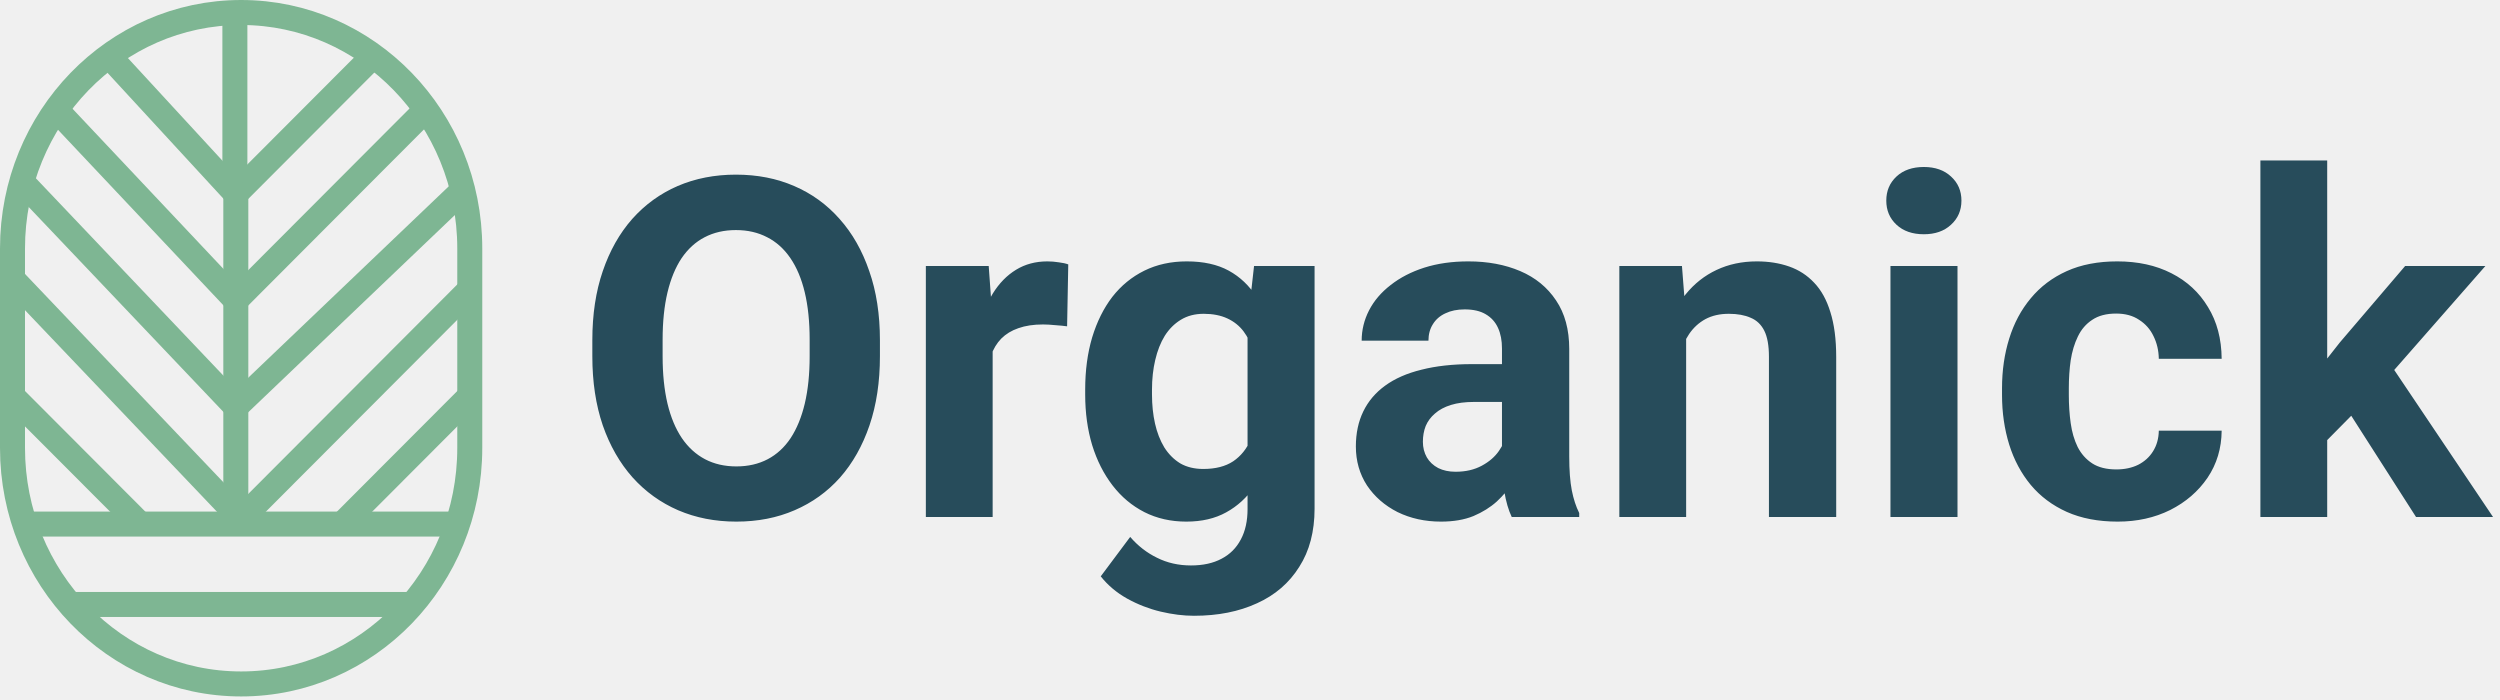
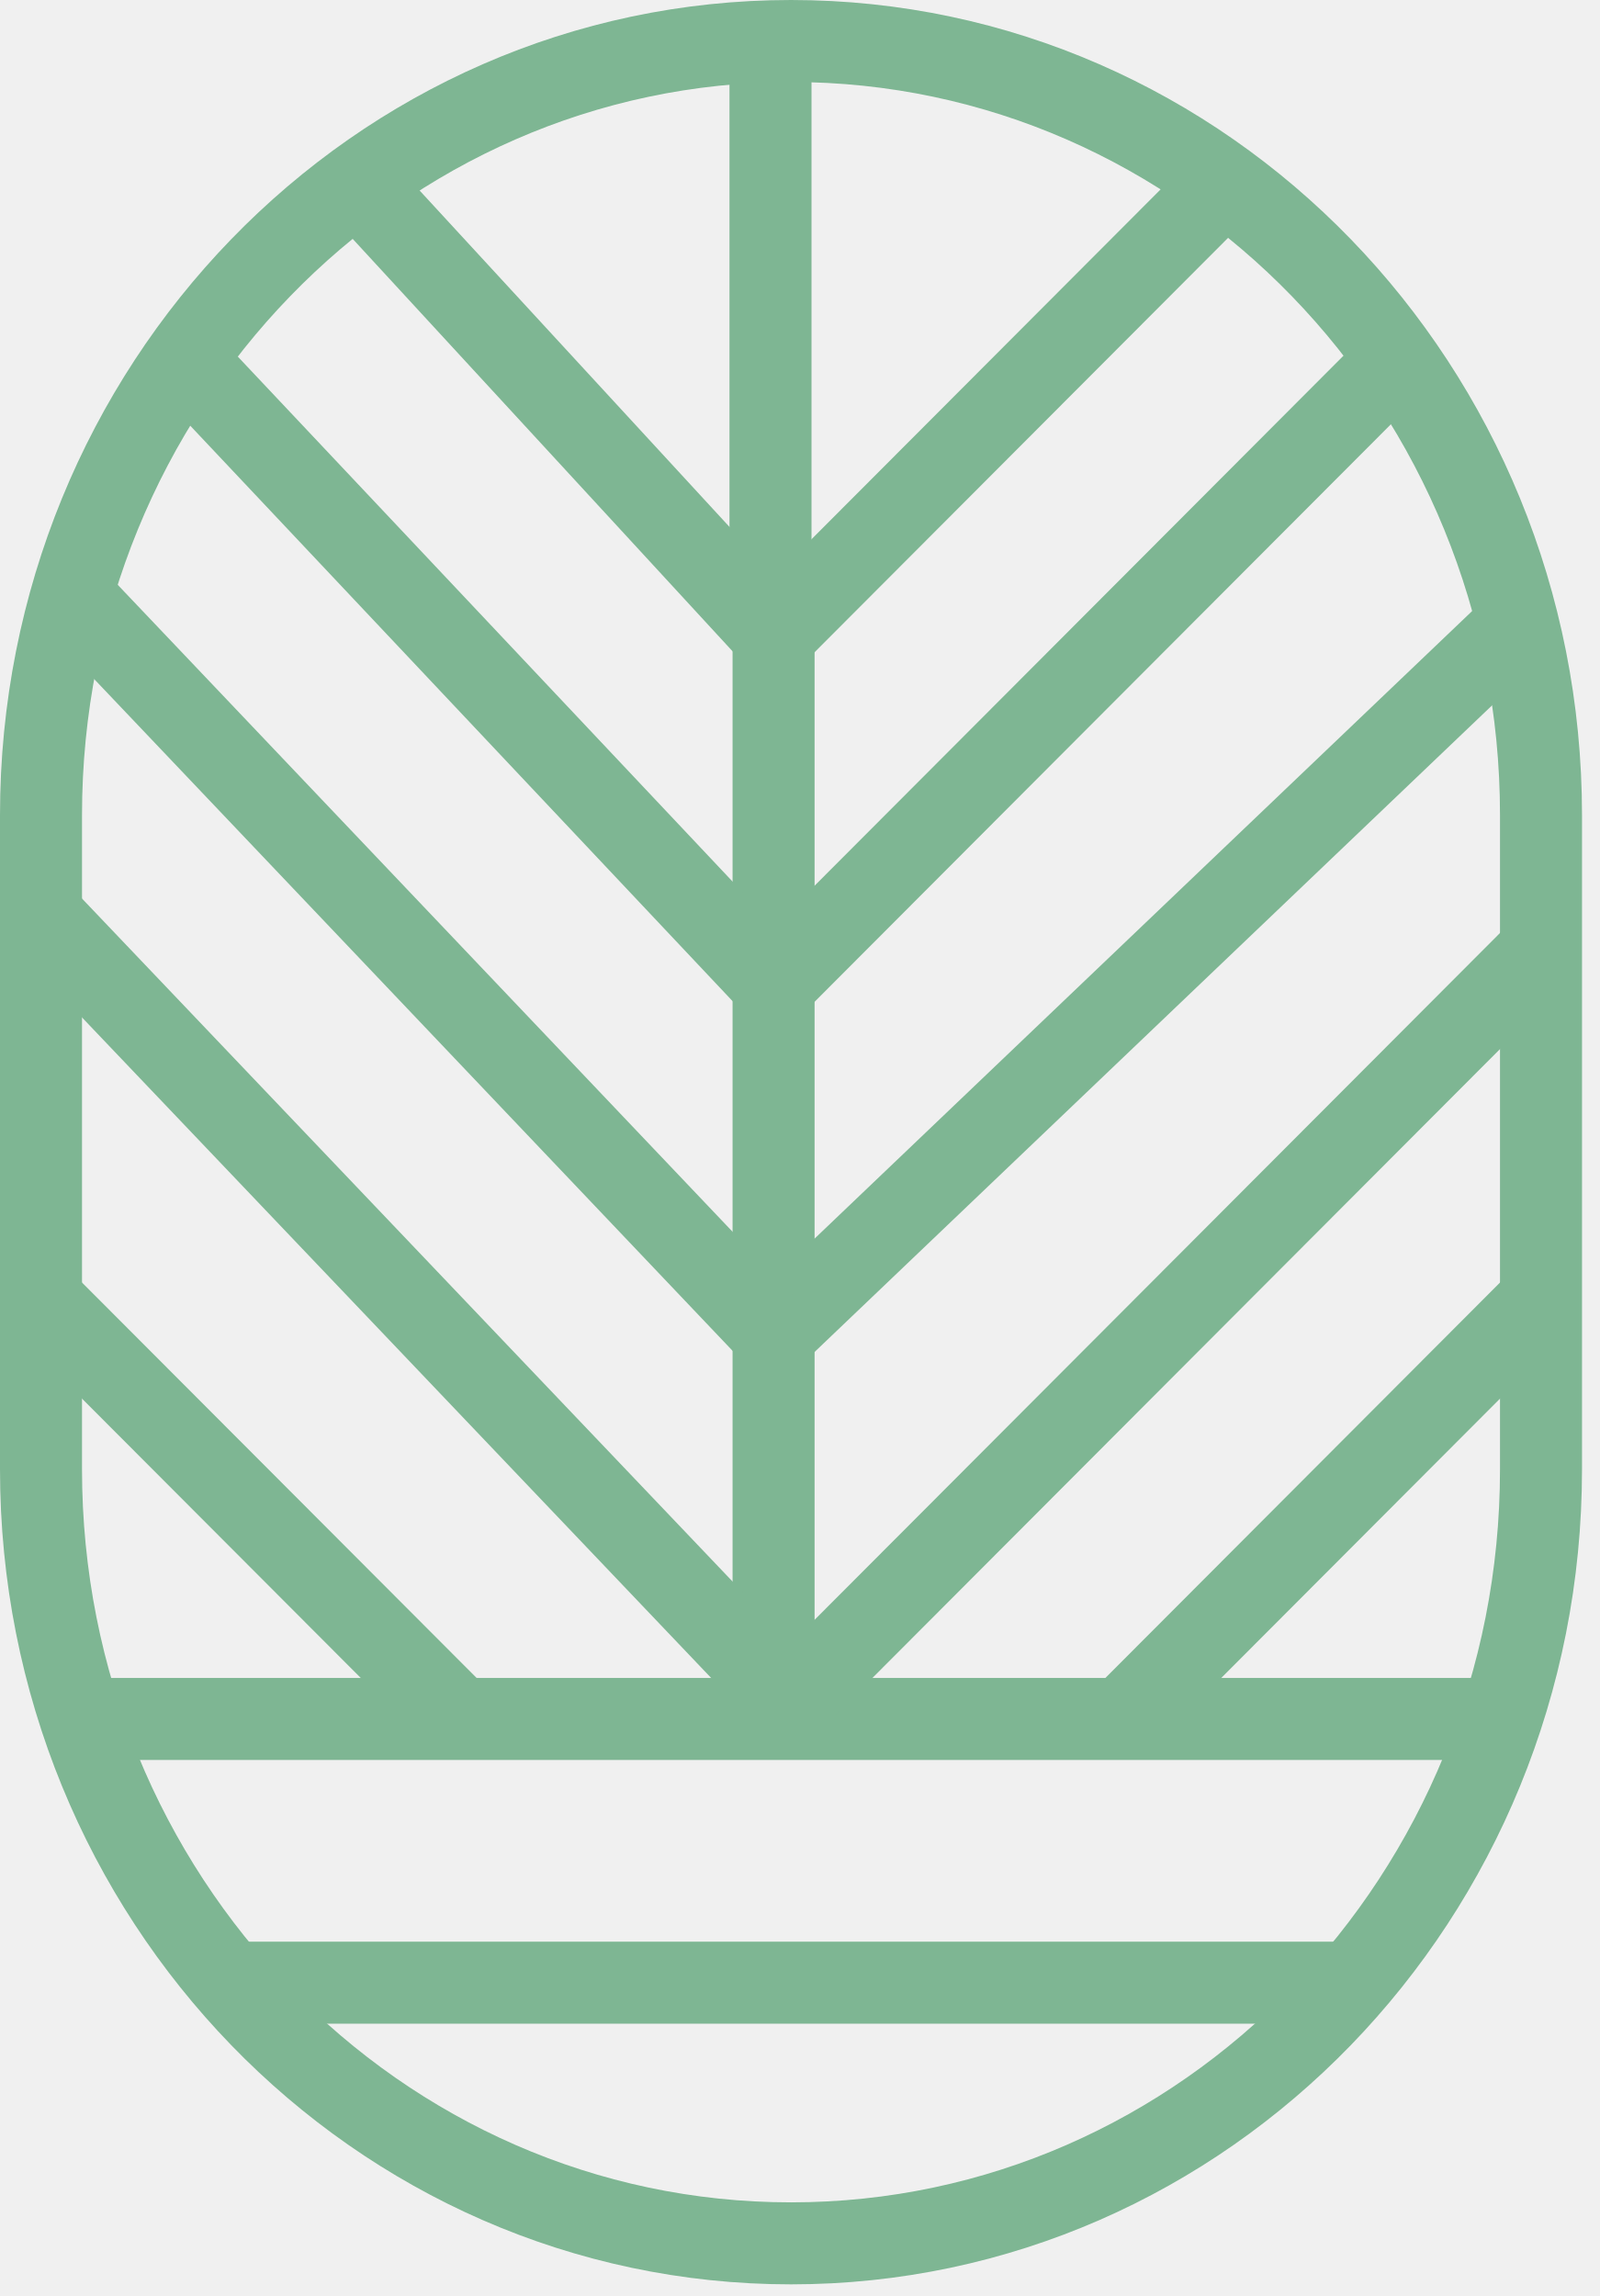
- <svg xmlns="http://www.w3.org/2000/svg" width="200" height="56" viewBox="0 0 200 56" fill="none">
+ <svg xmlns="http://www.w3.org/2000/svg" width="39" height="56" viewBox="0 0 39 56" fill="none">
  <g clip-path="url(#clip0_1_7)">
-     <path d="M70.394 27.219V28.5C70.394 30.553 70.116 32.396 69.56 34.029C69.003 35.662 68.217 37.053 67.203 38.204C66.189 39.342 64.977 40.214 63.566 40.82C62.169 41.426 60.616 41.729 58.909 41.729C57.215 41.729 55.662 41.426 54.252 40.82C52.854 40.214 51.642 39.342 50.615 38.204C49.589 37.053 48.791 35.662 48.222 34.029C47.665 32.396 47.387 30.553 47.387 28.5V27.219C47.387 25.154 47.665 23.31 48.222 21.69C48.778 20.057 49.564 18.666 50.578 17.515C51.605 16.365 52.817 15.486 54.215 14.88C55.625 14.274 57.177 13.971 58.872 13.971C60.579 13.971 62.132 14.274 63.529 14.88C64.939 15.486 66.152 16.365 67.166 17.515C68.193 18.666 68.984 20.057 69.541 21.69C70.11 23.31 70.394 25.154 70.394 27.219ZM64.772 28.5V27.182C64.772 25.747 64.643 24.485 64.383 23.397C64.123 22.308 63.74 21.393 63.232 20.651C62.725 19.909 62.107 19.352 61.377 18.981C60.647 18.598 59.812 18.406 58.872 18.406C57.932 18.406 57.097 18.598 56.367 18.981C55.65 19.352 55.037 19.909 54.53 20.651C54.035 21.393 53.658 22.308 53.398 23.397C53.139 24.485 53.009 25.747 53.009 27.182V28.5C53.009 29.922 53.139 31.184 53.398 32.285C53.658 33.373 54.042 34.295 54.549 35.049C55.056 35.791 55.675 36.354 56.404 36.738C57.134 37.121 57.969 37.313 58.909 37.313C59.849 37.313 60.684 37.121 61.414 36.738C62.144 36.354 62.756 35.791 63.251 35.049C63.746 34.295 64.123 33.373 64.383 32.285C64.643 31.184 64.772 29.922 64.772 28.5ZM79.412 25.661V41.358H74.068V21.282H79.097L79.412 25.661ZM85.461 21.152L85.368 26.106C85.108 26.069 84.793 26.038 84.422 26.013C84.063 25.976 83.735 25.957 83.439 25.957C82.684 25.957 82.028 26.056 81.472 26.254C80.927 26.44 80.47 26.718 80.099 27.089C79.74 27.46 79.468 27.912 79.282 28.444C79.109 28.976 79.01 29.582 78.985 30.262L77.909 29.928C77.909 28.629 78.039 27.436 78.299 26.347C78.559 25.246 78.936 24.288 79.431 23.471C79.938 22.655 80.556 22.024 81.286 21.579C82.016 21.133 82.851 20.911 83.791 20.911C84.088 20.911 84.391 20.935 84.7 20.985C85.009 21.022 85.263 21.078 85.461 21.152ZM100.323 21.282H105.166V40.69C105.166 42.521 104.758 44.073 103.941 45.347C103.137 46.634 102.012 47.605 100.564 48.26C99.117 48.928 97.435 49.262 95.518 49.262C94.676 49.262 93.786 49.151 92.846 48.928C91.918 48.706 91.027 48.359 90.174 47.889C89.333 47.419 88.628 46.825 88.059 46.108L90.415 42.954C91.034 43.671 91.751 44.228 92.567 44.623C93.384 45.032 94.287 45.236 95.276 45.236C96.241 45.236 97.058 45.056 97.726 44.698C98.394 44.351 98.907 43.838 99.266 43.158C99.624 42.49 99.804 41.679 99.804 40.727V25.92L100.323 21.282ZM86.815 31.561V31.171C86.815 29.637 87.001 28.246 87.372 26.997C87.755 25.735 88.294 24.652 88.986 23.75C89.691 22.846 90.545 22.148 91.547 21.653C92.549 21.158 93.681 20.911 94.942 20.911C96.278 20.911 97.398 21.158 98.301 21.653C99.204 22.148 99.946 22.853 100.527 23.768C101.109 24.671 101.56 25.741 101.882 26.978C102.216 28.203 102.476 29.545 102.661 31.004V31.858C102.476 33.256 102.197 34.554 101.826 35.754C101.455 36.954 100.966 38.006 100.36 38.909C99.754 39.799 99 40.492 98.097 40.987C97.206 41.482 96.142 41.729 94.905 41.729C93.668 41.729 92.549 41.475 91.547 40.968C90.557 40.461 89.71 39.75 89.005 38.834C88.3 37.919 87.755 36.843 87.372 35.606C87.001 34.369 86.815 33.021 86.815 31.561ZM92.159 31.171V31.561C92.159 32.39 92.24 33.163 92.4 33.88C92.561 34.598 92.809 35.235 93.143 35.791C93.489 36.336 93.916 36.763 94.423 37.072C94.942 37.369 95.555 37.517 96.26 37.517C97.237 37.517 98.035 37.313 98.653 36.905C99.272 36.484 99.736 35.909 100.045 35.179C100.354 34.449 100.534 33.608 100.583 32.656V30.225C100.558 29.446 100.453 28.747 100.268 28.128C100.082 27.498 99.822 26.959 99.488 26.514C99.154 26.069 98.721 25.723 98.189 25.475C97.658 25.228 97.027 25.104 96.297 25.104C95.592 25.104 94.98 25.265 94.46 25.586C93.953 25.896 93.526 26.322 93.18 26.867C92.846 27.411 92.592 28.054 92.419 28.796C92.246 29.526 92.159 30.318 92.159 31.171ZM120.158 36.831V27.887C120.158 27.244 120.053 26.694 119.843 26.236C119.632 25.766 119.305 25.401 118.859 25.141C118.426 24.881 117.864 24.752 117.171 24.752C116.577 24.752 116.064 24.857 115.631 25.067C115.198 25.265 114.864 25.555 114.629 25.939C114.394 26.31 114.276 26.749 114.276 27.256H108.933C108.933 26.403 109.131 25.593 109.526 24.826C109.922 24.059 110.497 23.385 111.252 22.803C112.007 22.209 112.903 21.746 113.942 21.412C114.994 21.078 116.169 20.911 117.468 20.911C119.026 20.911 120.412 21.17 121.624 21.69C122.836 22.209 123.789 22.989 124.481 24.028C125.187 25.067 125.539 26.366 125.539 27.924V36.515C125.539 37.616 125.607 38.519 125.743 39.224C125.879 39.917 126.077 40.523 126.337 41.042V41.358H120.938C120.678 40.814 120.48 40.133 120.344 39.317C120.22 38.488 120.158 37.659 120.158 36.831ZM120.863 29.13L120.9 32.155H117.913C117.208 32.155 116.596 32.235 116.076 32.396C115.557 32.557 115.13 32.786 114.796 33.083C114.462 33.367 114.215 33.701 114.054 34.084C113.905 34.468 113.831 34.889 113.831 35.346C113.831 35.804 113.936 36.218 114.146 36.589C114.357 36.948 114.66 37.233 115.056 37.443C115.451 37.641 115.915 37.74 116.447 37.74C117.251 37.74 117.95 37.579 118.544 37.257C119.138 36.936 119.595 36.54 119.917 36.07C120.251 35.6 120.424 35.154 120.437 34.734L121.847 36.998C121.649 37.505 121.377 38.03 121.03 38.575C120.696 39.119 120.27 39.632 119.75 40.115C119.23 40.585 118.606 40.974 117.876 41.284C117.146 41.581 116.28 41.729 115.278 41.729C114.004 41.729 112.848 41.475 111.809 40.968C110.782 40.449 109.965 39.737 109.359 38.834C108.766 37.919 108.469 36.88 108.469 35.717C108.469 34.666 108.667 33.732 109.062 32.916C109.458 32.099 110.04 31.413 110.807 30.856C111.586 30.287 112.557 29.86 113.72 29.576C114.882 29.279 116.231 29.13 117.765 29.13H120.863ZM134.891 25.568V41.358H129.547V21.282H134.557L134.891 25.568ZM134.111 30.615H132.664C132.664 29.13 132.856 27.794 133.239 26.607C133.623 25.407 134.161 24.387 134.854 23.545C135.546 22.692 136.369 22.043 137.321 21.597C138.286 21.14 139.362 20.911 140.55 20.911C141.49 20.911 142.35 21.047 143.129 21.319C143.908 21.591 144.576 22.024 145.133 22.618C145.702 23.211 146.135 23.997 146.432 24.974C146.741 25.951 146.896 27.145 146.896 28.555V41.358H141.515V28.537C141.515 27.646 141.391 26.953 141.144 26.459C140.896 25.964 140.531 25.617 140.049 25.419C139.579 25.209 138.997 25.104 138.305 25.104C137.587 25.104 136.963 25.246 136.431 25.531C135.911 25.815 135.478 26.211 135.132 26.718C134.798 27.213 134.544 27.794 134.371 28.462C134.198 29.13 134.111 29.848 134.111 30.615ZM156.6 21.282V41.358H151.237V21.282H156.6ZM150.903 16.049C150.903 15.27 151.175 14.627 151.72 14.12C152.264 13.613 152.994 13.359 153.909 13.359C154.812 13.359 155.536 13.613 156.08 14.12C156.637 14.627 156.915 15.27 156.915 16.049C156.915 16.829 156.637 17.472 156.08 17.979C155.536 18.486 154.812 18.74 153.909 18.74C152.994 18.74 152.264 18.486 151.72 17.979C151.175 17.472 150.903 16.829 150.903 16.049ZM169.31 37.554C169.965 37.554 170.547 37.431 171.054 37.183C171.561 36.923 171.957 36.565 172.241 36.107C172.538 35.637 172.693 35.086 172.705 34.456H177.733C177.721 35.866 177.344 37.121 176.602 38.222C175.859 39.311 174.864 40.17 173.614 40.801C172.365 41.42 170.967 41.729 169.421 41.729C167.862 41.729 166.502 41.469 165.339 40.95C164.188 40.43 163.23 39.713 162.463 38.797C161.696 37.87 161.121 36.794 160.737 35.569C160.354 34.332 160.162 33.008 160.162 31.598V31.06C160.162 29.637 160.354 28.314 160.737 27.089C161.121 25.852 161.696 24.776 162.463 23.861C163.23 22.933 164.188 22.209 165.339 21.69C166.489 21.17 167.838 20.911 169.384 20.911C171.029 20.911 172.47 21.226 173.707 21.857C174.956 22.488 175.934 23.391 176.639 24.566C177.356 25.729 177.721 27.108 177.733 28.704H172.705C172.693 28.036 172.55 27.43 172.278 26.885C172.019 26.341 171.635 25.908 171.128 25.586C170.633 25.252 170.021 25.085 169.291 25.085C168.512 25.085 167.875 25.252 167.38 25.586C166.885 25.908 166.502 26.353 166.229 26.922C165.957 27.479 165.766 28.116 165.654 28.834C165.555 29.539 165.506 30.281 165.506 31.06V31.598C165.506 32.377 165.555 33.126 165.654 33.843C165.753 34.561 165.939 35.198 166.211 35.754C166.495 36.311 166.885 36.75 167.38 37.072C167.875 37.393 168.518 37.554 169.31 37.554ZM186.176 12.839V41.358H180.832V12.839H186.176ZM198.83 21.282L190.109 31.227L185.434 35.959L183.485 32.099L187.196 27.386L192.41 21.282H198.83ZM193.282 41.358L187.345 32.081L191.037 28.852L199.442 41.358H193.282Z" fill="#274C5B" />
    <path d="M1.851 41.926H19.291H36.731" stroke="#7EB693" stroke-width="2" stroke-miterlimit="10" />
    <path d="M5.791 48.358H19.291H32.791" stroke="#7EB693" stroke-width="2" stroke-miterlimit="10" />
    <path d="M18.791 1.358V8.358V15.358" stroke="#7EB693" stroke-width="2" stroke-miterlimit="10" />
    <path d="M18.866 14.642V41.074" stroke="#7EB693" stroke-width="2" stroke-miterlimit="10" />
    <path d="M29.925 4.411L18.866 15.495" stroke="#7EB693" stroke-width="2" stroke-miterlimit="10" />
    <path d="M34.179 8.674L18.866 24.021" stroke="#7EB693" stroke-width="2" stroke-miterlimit="10" />
    <path d="M36.731 15.495L18.866 32.547" stroke="#7EB693" stroke-width="2" stroke-miterlimit="10" />
    <path d="M37.582 23.169L18.866 41.926" stroke="#7EB693" stroke-width="2" stroke-miterlimit="10" />
    <path d="M37.582 31.695L27.373 41.926" stroke="#7EB693" stroke-width="2" stroke-miterlimit="10" />
    <path d="M1 31.695L11.209 41.926" stroke="#7EB693" stroke-width="2" stroke-miterlimit="10" />
    <path d="M8.657 4.411L18.866 15.495" stroke="#7EB693" stroke-width="2" stroke-miterlimit="10" />
    <path d="M4.403 8.674L18.866 24.021" stroke="#7EB693" stroke-width="2" stroke-miterlimit="10" />
    <path d="M1.851 14.642L18.866 32.547" stroke="#7EB693" stroke-width="2" stroke-miterlimit="10" />
    <path d="M1 22.316L18.866 41.074" stroke="#7EB693" stroke-width="2" stroke-miterlimit="10" />
    <path d="M19.291 54.716C9.19 54.716 1 46.264 1 35.835V19.881C1 9.454 9.19 1 19.291 1C29.394 1 37.582 9.454 37.582 19.881V35.835C37.584 46.264 29.394 54.716 19.291 54.716Z" stroke="#7EB693" stroke-width="2" stroke-miterlimit="10" />
  </g>
  <defs>
    <clipPath id="clip0_1_7">
-       <rect width="200" height="56" fill="white" />
+       <rect width="39" height="56" fill="white" />
    </clipPath>
  </defs>
</svg>
